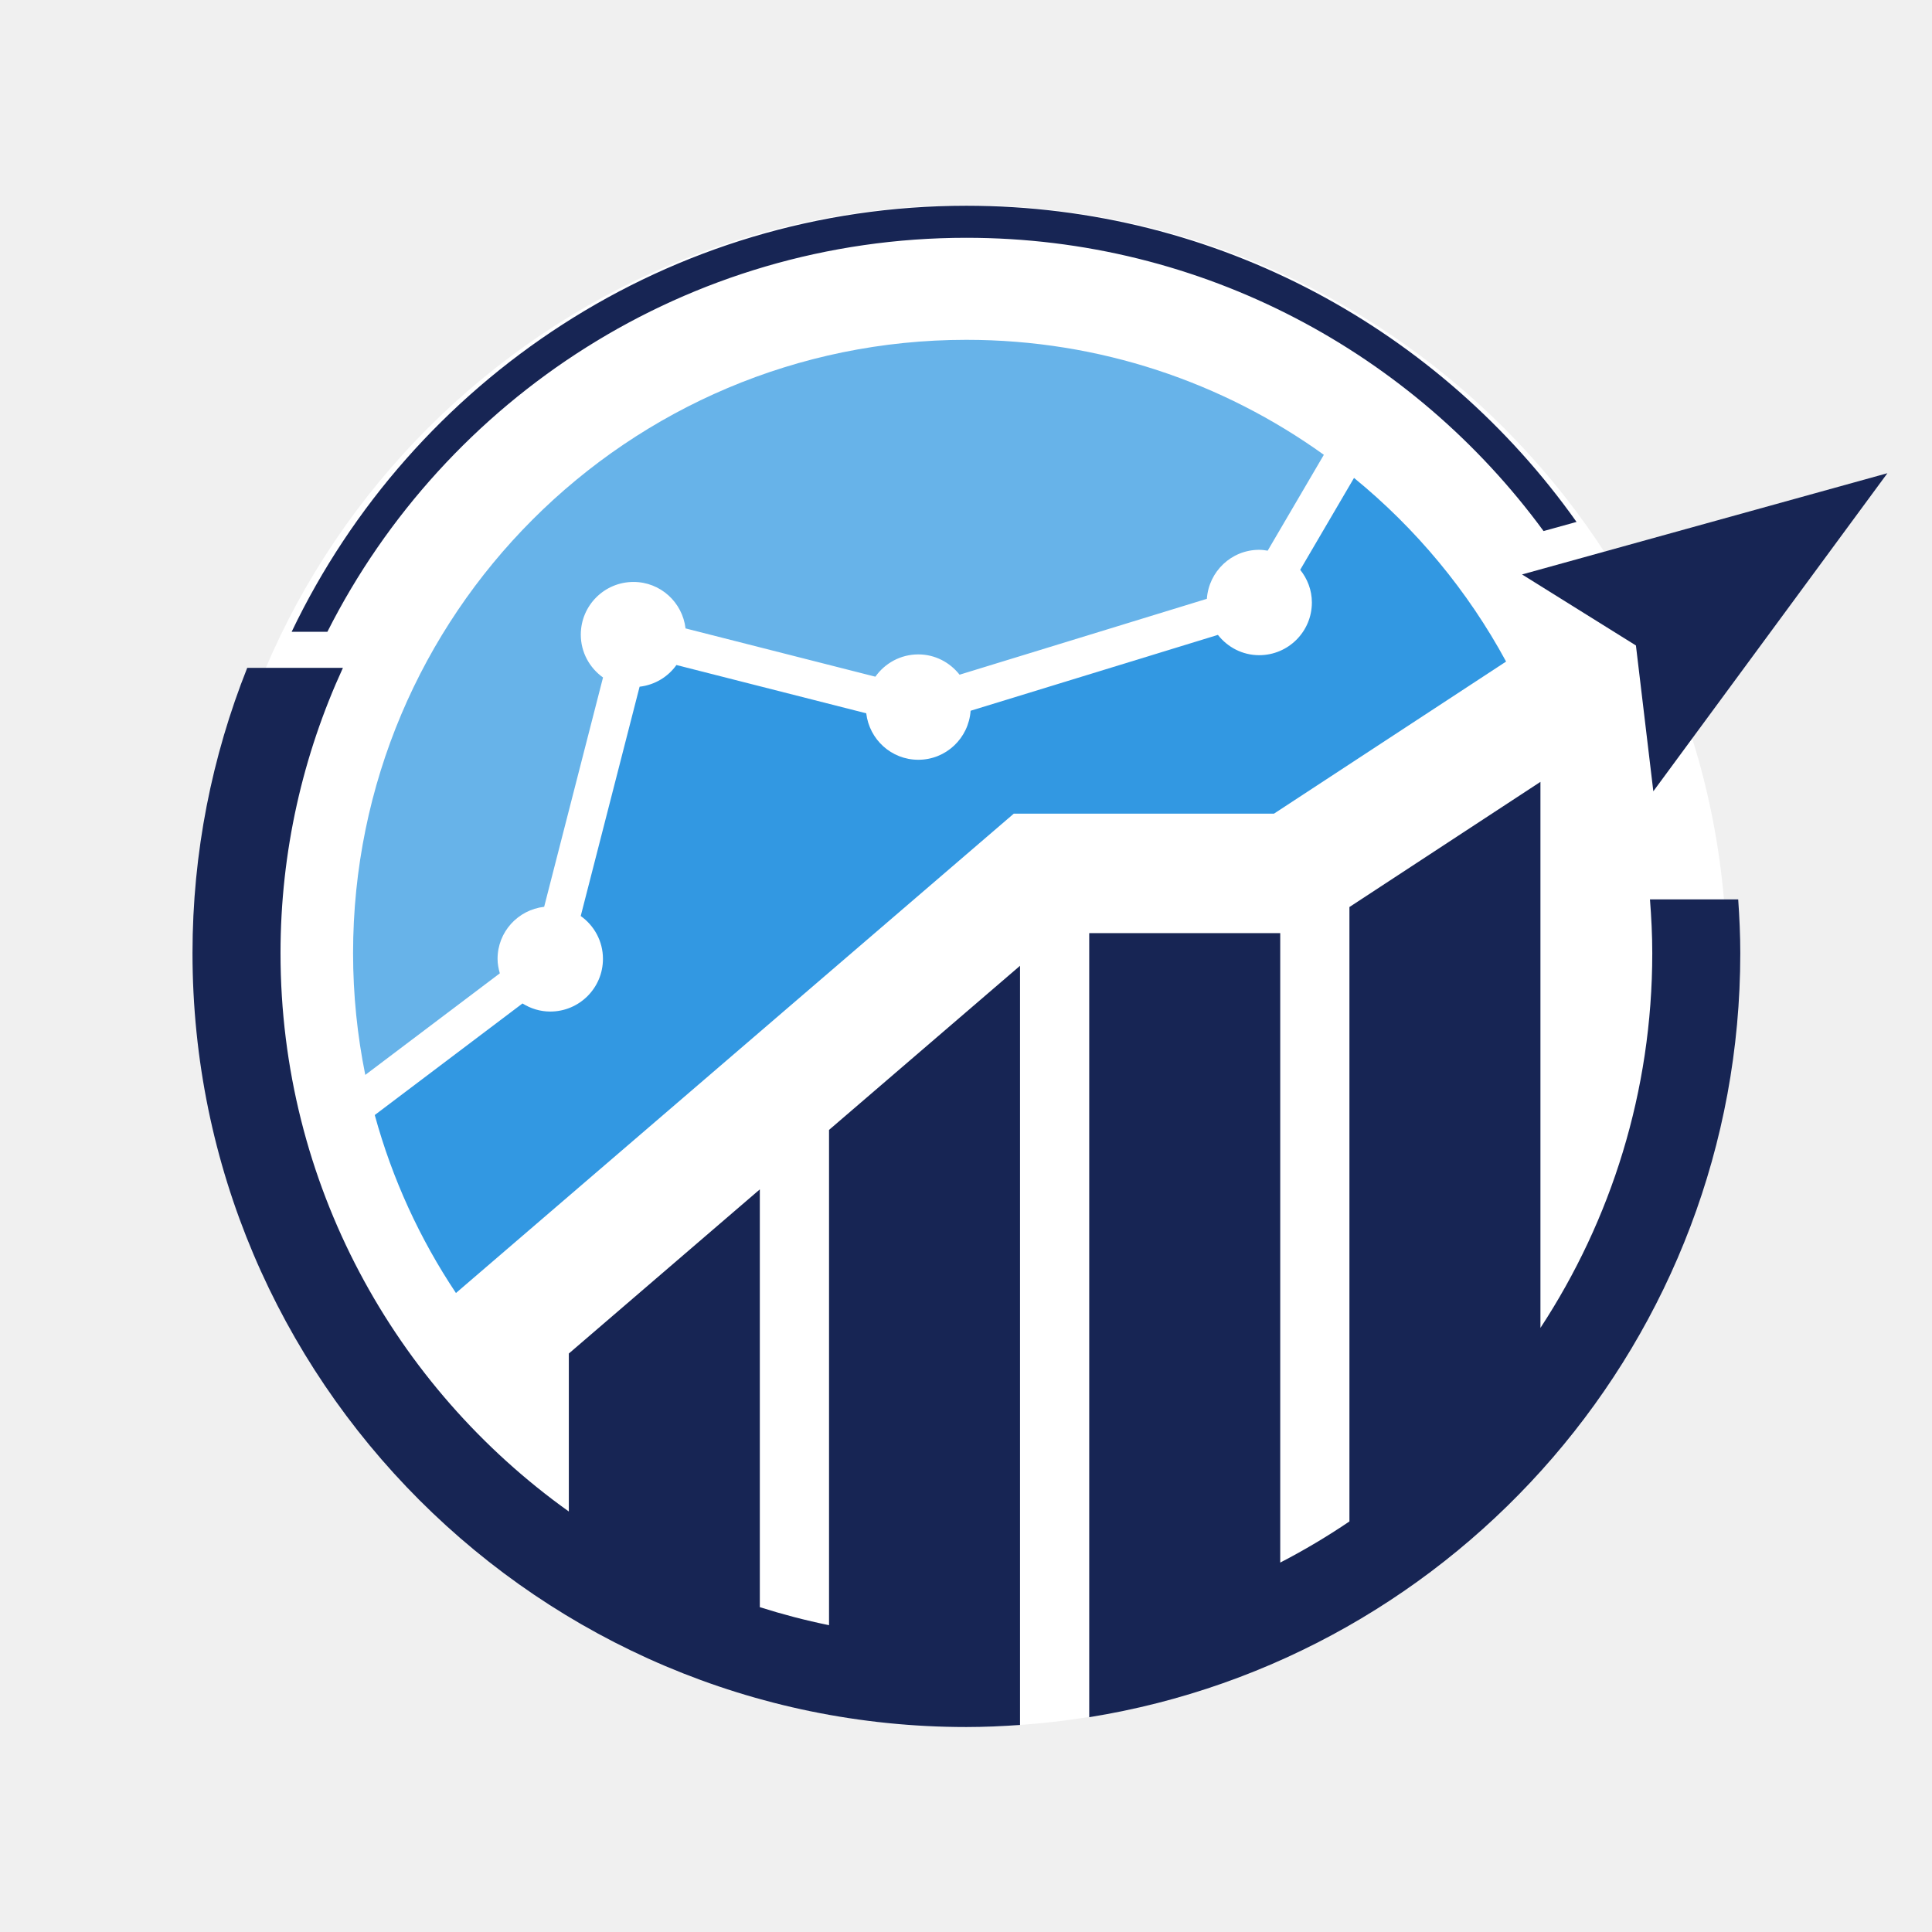
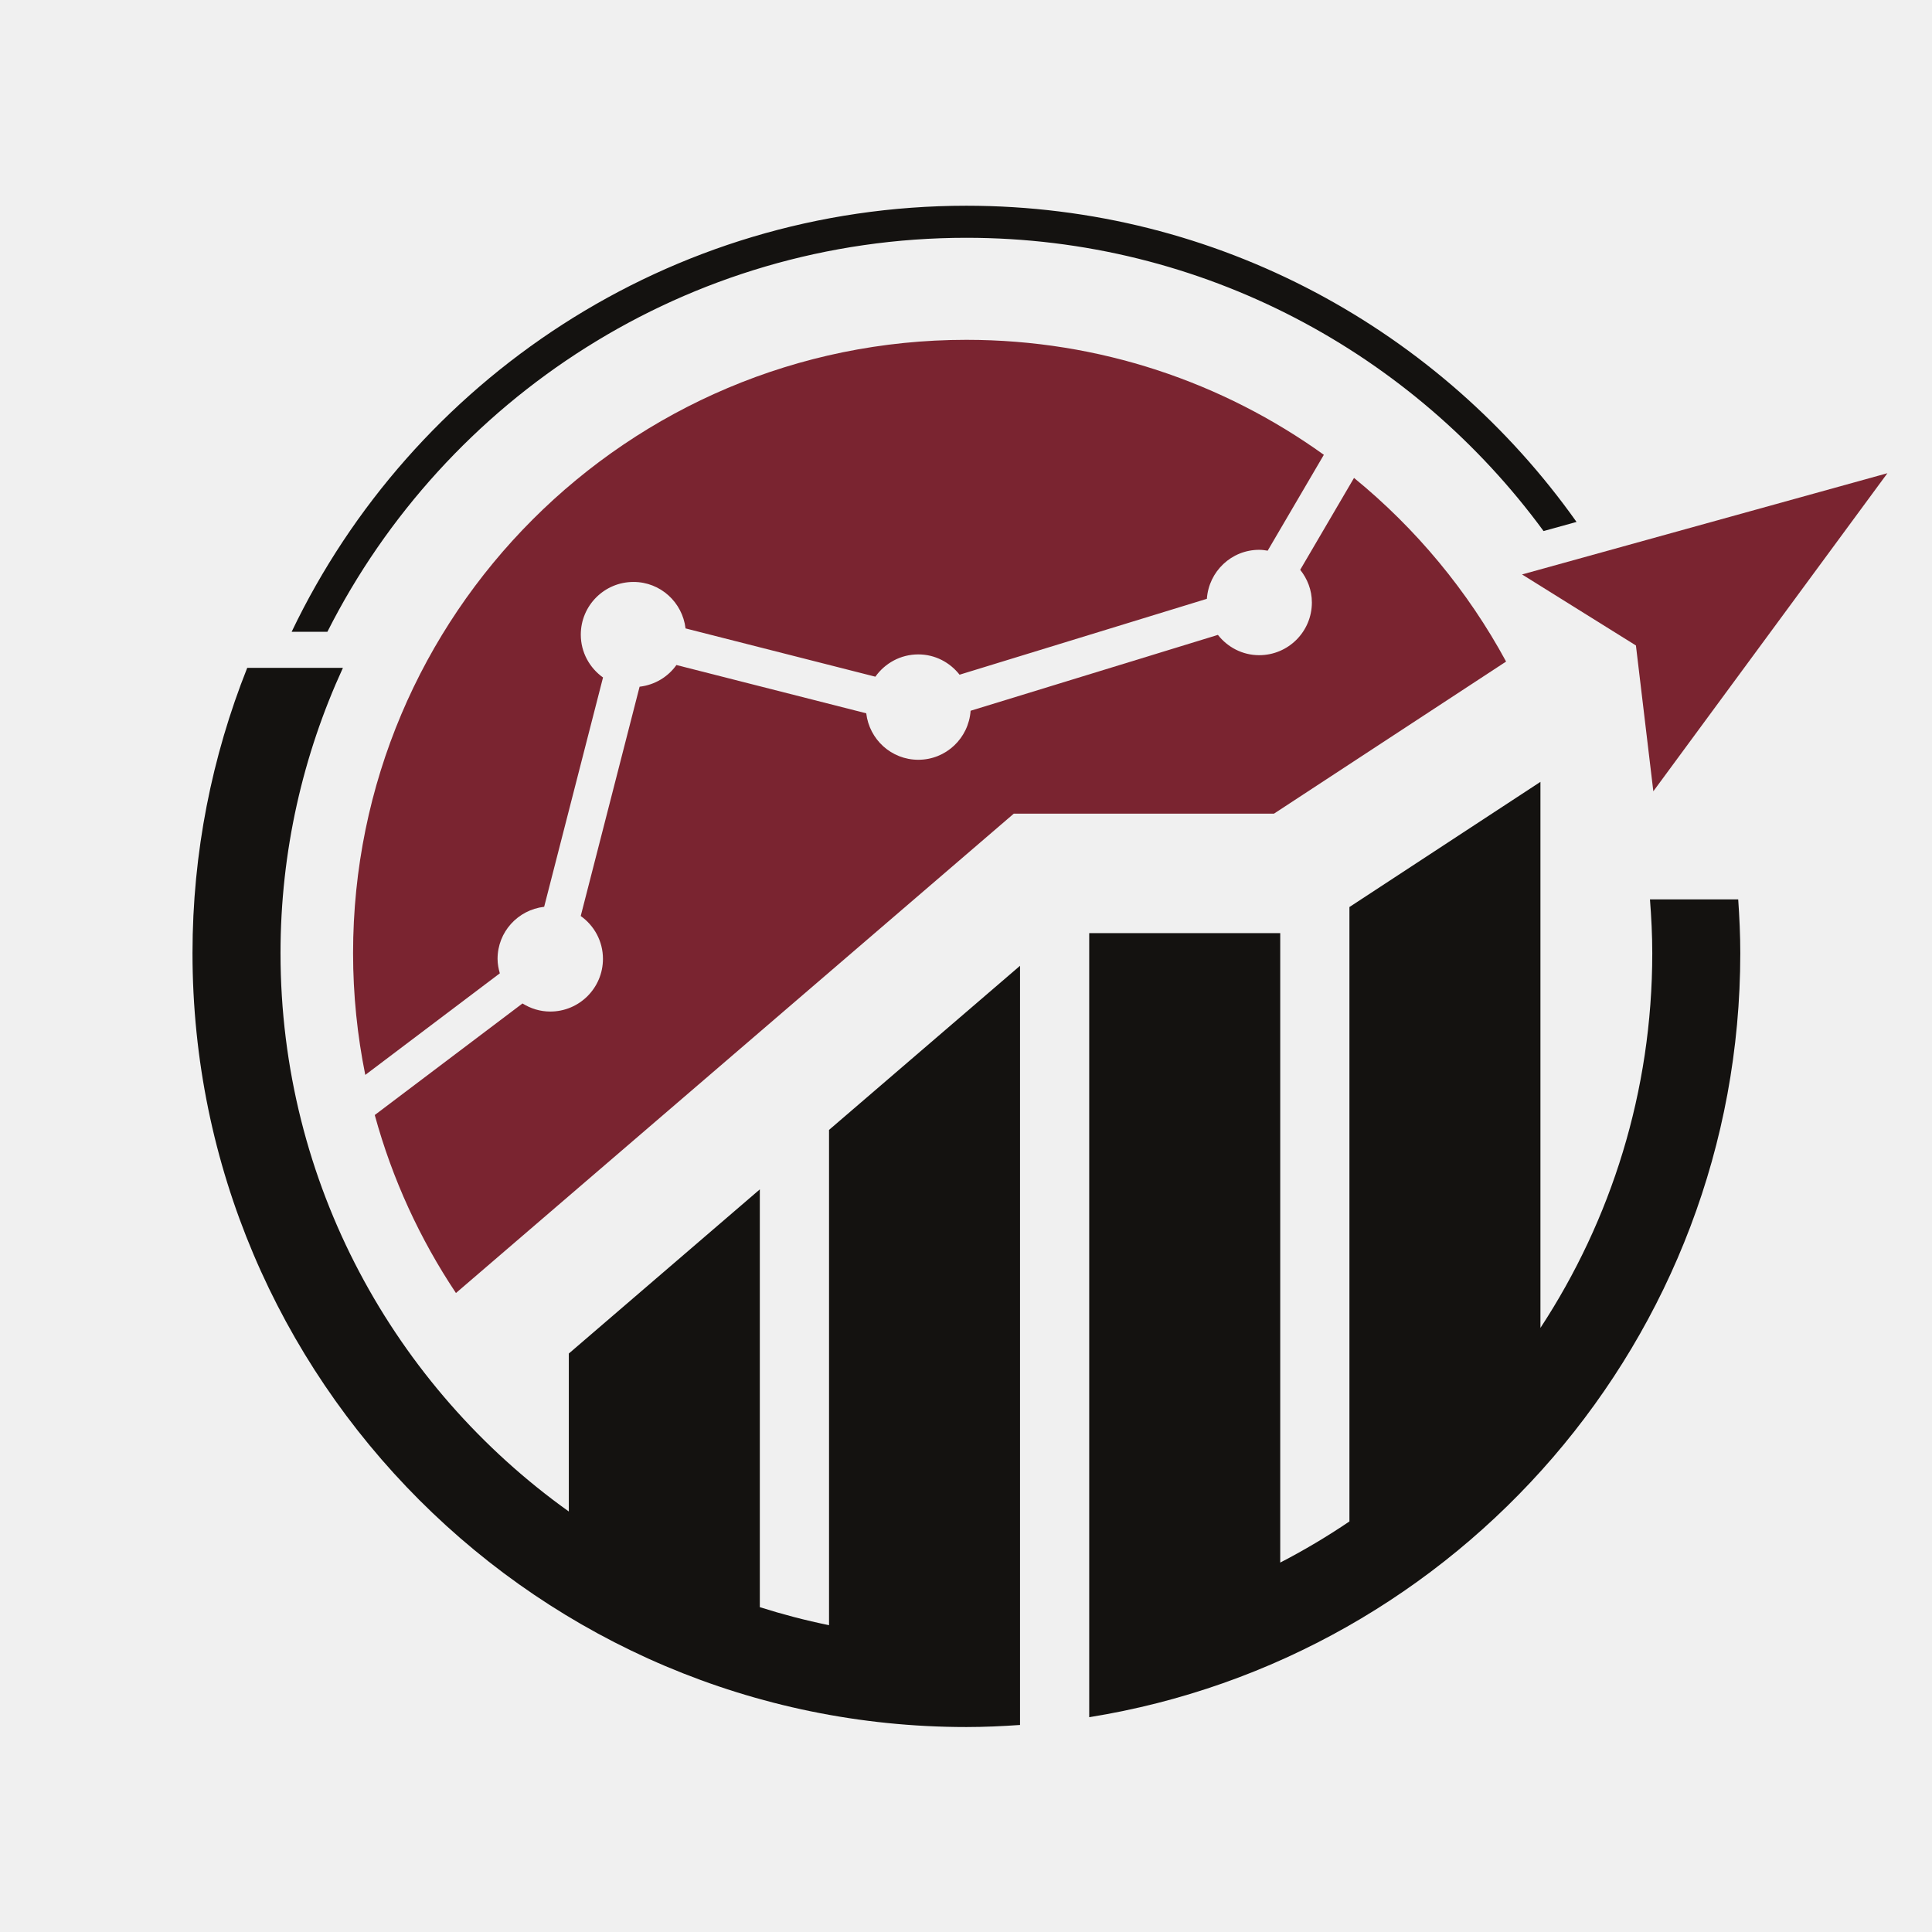
<svg xmlns="http://www.w3.org/2000/svg" viewBox="-20 -20 1130 1130">
-   <circle cx="545" cy="545" r="445" fill="#ffffff" />
-   <path fill="#67B3E9" d="M 271.02 540.82 C 271.02 525.03 282.96 512.15 298.27 510.37 L 332.7 376.25 C 324.86 370.67 319.7 361.55 319.7 351.19 C 319.7 334.17 333.5 320.37 350.52 320.37 C 366.29 320.37 379.15 332.27 380.97 347.55 L 491.99 375.79 C 497.57 367.92 506.71 362.75 517.1 362.75 C 526.94 362.75 535.59 367.44 541.24 374.62 L 685.88 330.24 C 687.0 314.25 700.2 301.58 716.48 301.58 C 718.18 301.58 719.83 301.81 721.45 302.08 L 754.3 246.01 C 695.43 203.71 623.26 178.76 545.23 178.76 C 347.11 178.76 186.51 339.37 186.51 537.49 C 186.51 561.88 189.0 585.68 193.65 608.7 L 272.34 549.28 C 271.57 546.57 271.02 543.78 271.02 540.82 z" />
-   <path fill="#3298E2" d="M 771.95 259.53 L 740.47 313.27 C 744.68 318.54 747.3 325.13 747.3 332.39 C 747.3 349.41 733.5 363.21 716.48 363.21 C 706.64 363.21 697.98 358.52 692.34 351.34 L 547.7 395.71 C 546.58 411.71 533.38 424.38 517.1 424.38 C 501.32 424.38 488.47 412.49 486.65 397.2 L 375.63 368.96 C 370.7 375.91 362.97 380.61 354.09 381.65 L 319.66 515.76 C 327.5 521.34 332.66 530.46 332.66 540.82 C 332.66 557.84 318.86 571.64 301.84 571.64 C 295.86 571.64 290.32 569.86 285.6 566.91 L 199.19 632.16 C 209.45 669.66 225.63 704.73 246.68 736.27 L 572.95 455.89 L 725.14 455.89 L 860.89 366.94 C 838.48 325.55 808.14 289.09 771.95 259.53 z" />
-   <polygon fill="#172554" points="870.22,315.99 1083.92,256.77 947.01,442.81 936.83,357.53" />
-   <path fill="#172554" d="M 464.89 930.55 C 451.12 927.74 437.63 924.2 424.41 920.01 L 424.41 675.65 L 312.7 771.66 L 312.7 864.06 C 210.74 791.25 144.07 672.05 144.07 537.49 C 144.07 477.96 157.21 421.48 180.57 370.62 L 124.6 370.62 C 104.03 422.3 92.59 478.57 92.59 537.49 C 92.59 787.07 295.65 990.12 545.23 990.12 C 555.79 990.12 566.22 989.63 576.6 988.91 L 576.6 544.87 L 464.89 640.87 L 464.89 930.55 z" />
-   <path fill="#172554" d="M 996.65 506.04 L 945.04 506.04 C 945.85 516.43 946.39 526.89 946.39 537.49 C 946.39 618.34 922.3 693.63 880.98 756.67 L 880.98 437.3 L 769.26 510.51 L 769.26 869.88 C 756.28 878.65 742.79 886.7 728.79 893.93 L 728.79 525.76 L 617.07 525.76 L 617.07 984.36 C 832.63 949.83 997.87 762.62 997.87 537.49 C 997.87 526.9 997.37 516.44 996.65 506.04 z" />
-   <path fill="#172554" d="M 545.22 119.08 C 683.67 119.08 806.61 186.69 882.81 290.61 L 902.09 285.27 C 822.83 173.45 692.41 100.33 545.22 100.33 C 371.42 100.33 220.99 202.29 150.58 349.53 L 171.48 349.53 C 240.44 212.96 382.07 119.08 545.22 119.08 z" />
+   <path fill="#7A2430" d="M 271.02 540.82 C 271.02 525.03 282.96 512.15 298.27 510.37 L 332.7 376.25 C 324.86 370.67 319.7 361.55 319.7 351.19 C 319.7 334.17 333.5 320.37 350.52 320.37 C 366.29 320.37 379.15 332.27 380.97 347.55 L 491.99 375.79 C 497.57 367.92 506.71 362.75 517.1 362.75 C 526.94 362.75 535.59 367.44 541.24 374.62 L 685.88 330.24 C 687.0 314.25 700.2 301.58 716.48 301.58 C 718.18 301.58 719.83 301.81 721.45 302.08 L 754.3 246.01 C 695.43 203.71 623.26 178.76 545.23 178.76 C 347.11 178.76 186.51 339.37 186.51 537.49 C 186.51 561.88 189.0 585.68 193.65 608.7 L 272.34 549.28 C 271.57 546.57 271.02 543.78 271.02 540.82 z" />
+   <path fill="#7A2430" d="M 771.95 259.53 L 740.47 313.27 C 744.68 318.54 747.3 325.13 747.3 332.39 C 747.3 349.41 733.5 363.21 716.48 363.21 C 706.64 363.21 697.98 358.52 692.34 351.34 L 547.7 395.71 C 546.58 411.71 533.38 424.38 517.1 424.38 C 501.32 424.38 488.47 412.49 486.65 397.2 L 375.63 368.96 C 370.7 375.91 362.97 380.61 354.09 381.65 L 319.66 515.76 C 327.5 521.34 332.66 530.46 332.66 540.82 C 332.66 557.84 318.86 571.64 301.84 571.64 C 295.86 571.64 290.32 569.86 285.6 566.91 L 199.19 632.16 C 209.45 669.66 225.63 704.73 246.68 736.27 L 572.95 455.89 L 725.14 455.89 L 860.89 366.94 C 838.48 325.55 808.14 289.09 771.95 259.53 z" />
+   <polygon fill="#7A2430" points="870.22,315.99 1083.92,256.77 947.01,442.81 936.83,357.53" />
+   <path fill="#141210" d="M 464.89 930.55 C 451.12 927.74 437.63 924.2 424.41 920.01 L 424.41 675.65 L 312.7 771.66 L 312.7 864.06 C 210.74 791.25 144.07 672.05 144.07 537.49 C 144.07 477.96 157.21 421.48 180.57 370.62 L 124.6 370.62 C 104.03 422.3 92.59 478.57 92.59 537.49 C 92.59 787.07 295.65 990.12 545.23 990.12 C 555.79 990.12 566.22 989.63 576.6 988.91 L 576.6 544.87 L 464.89 640.87 L 464.89 930.55 z" />
+   <path fill="#141210" d="M 996.65 506.04 L 945.04 506.04 C 945.85 516.43 946.39 526.89 946.39 537.49 C 946.39 618.34 922.3 693.63 880.98 756.67 L 880.98 437.3 L 769.26 510.51 L 769.26 869.88 C 756.28 878.65 742.79 886.7 728.79 893.93 L 728.79 525.76 L 617.07 525.76 L 617.07 984.36 C 832.63 949.83 997.87 762.62 997.87 537.49 C 997.87 526.9 997.37 516.44 996.65 506.04 z" />
+   <path fill="#141210" d="M 545.22 119.08 C 683.67 119.08 806.61 186.69 882.81 290.61 L 902.09 285.27 C 822.83 173.45 692.41 100.33 545.22 100.33 C 371.42 100.33 220.99 202.29 150.58 349.53 L 171.48 349.53 C 240.44 212.96 382.07 119.08 545.22 119.08 z" />
</svg>
